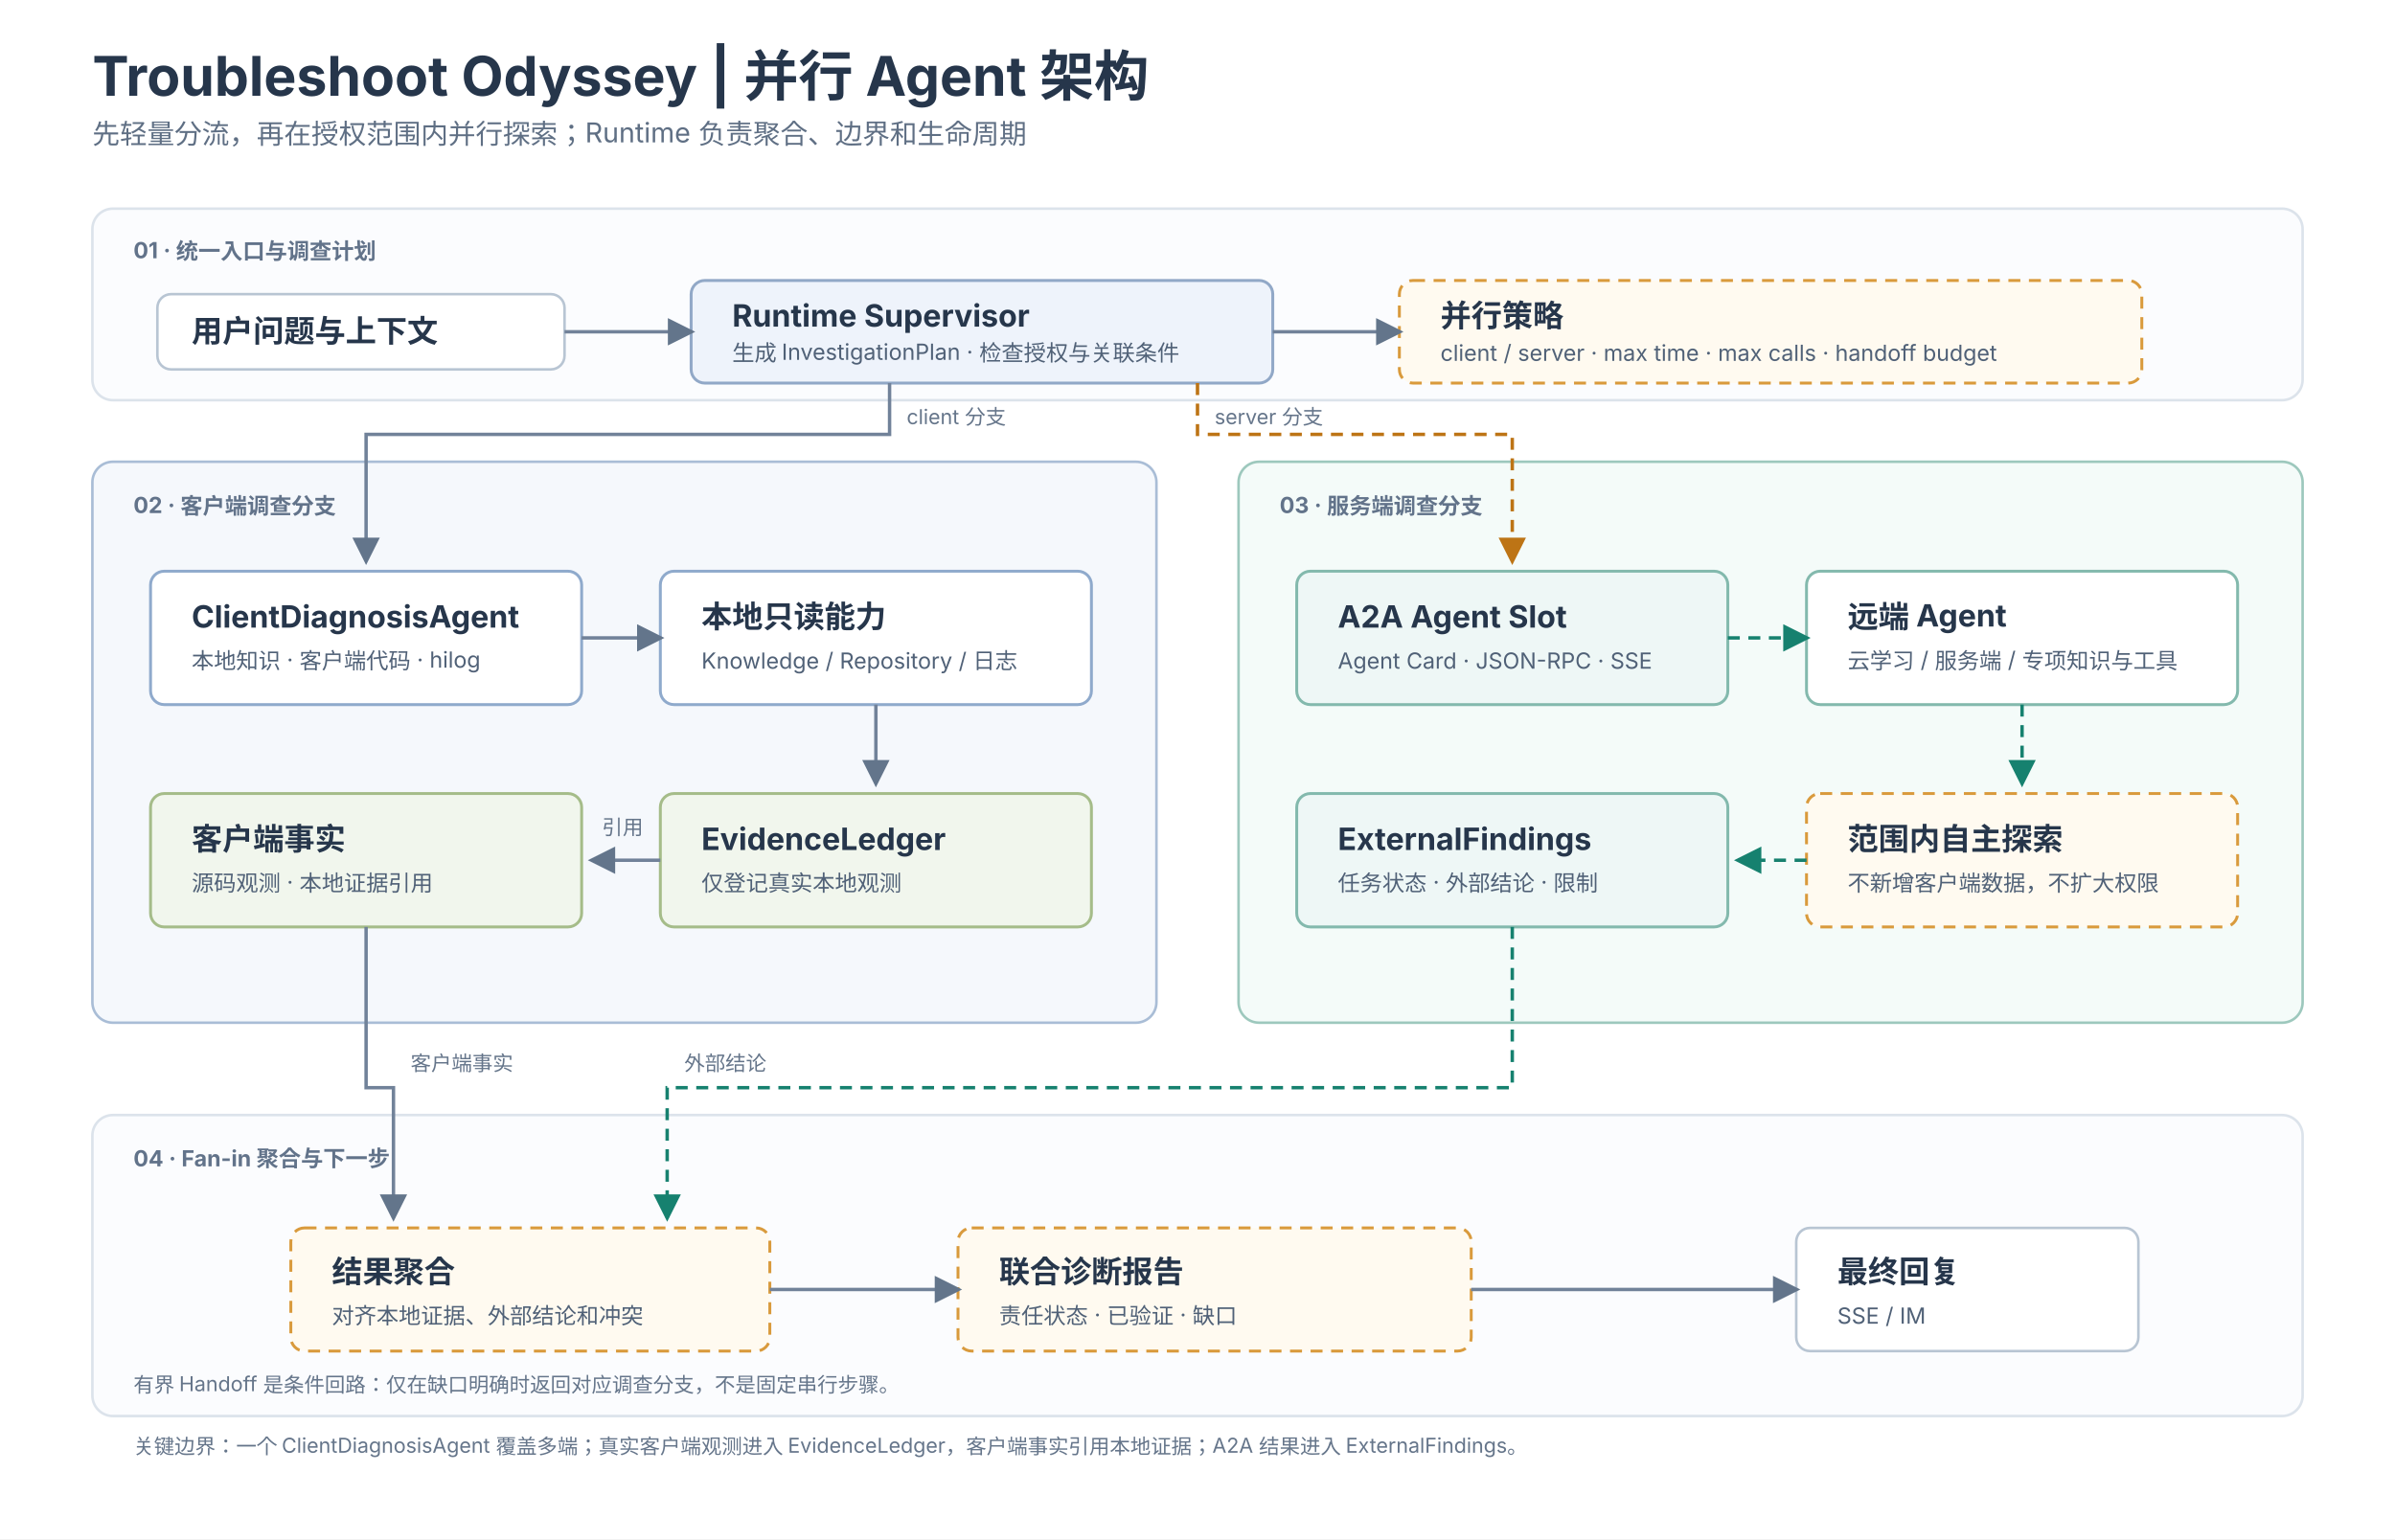
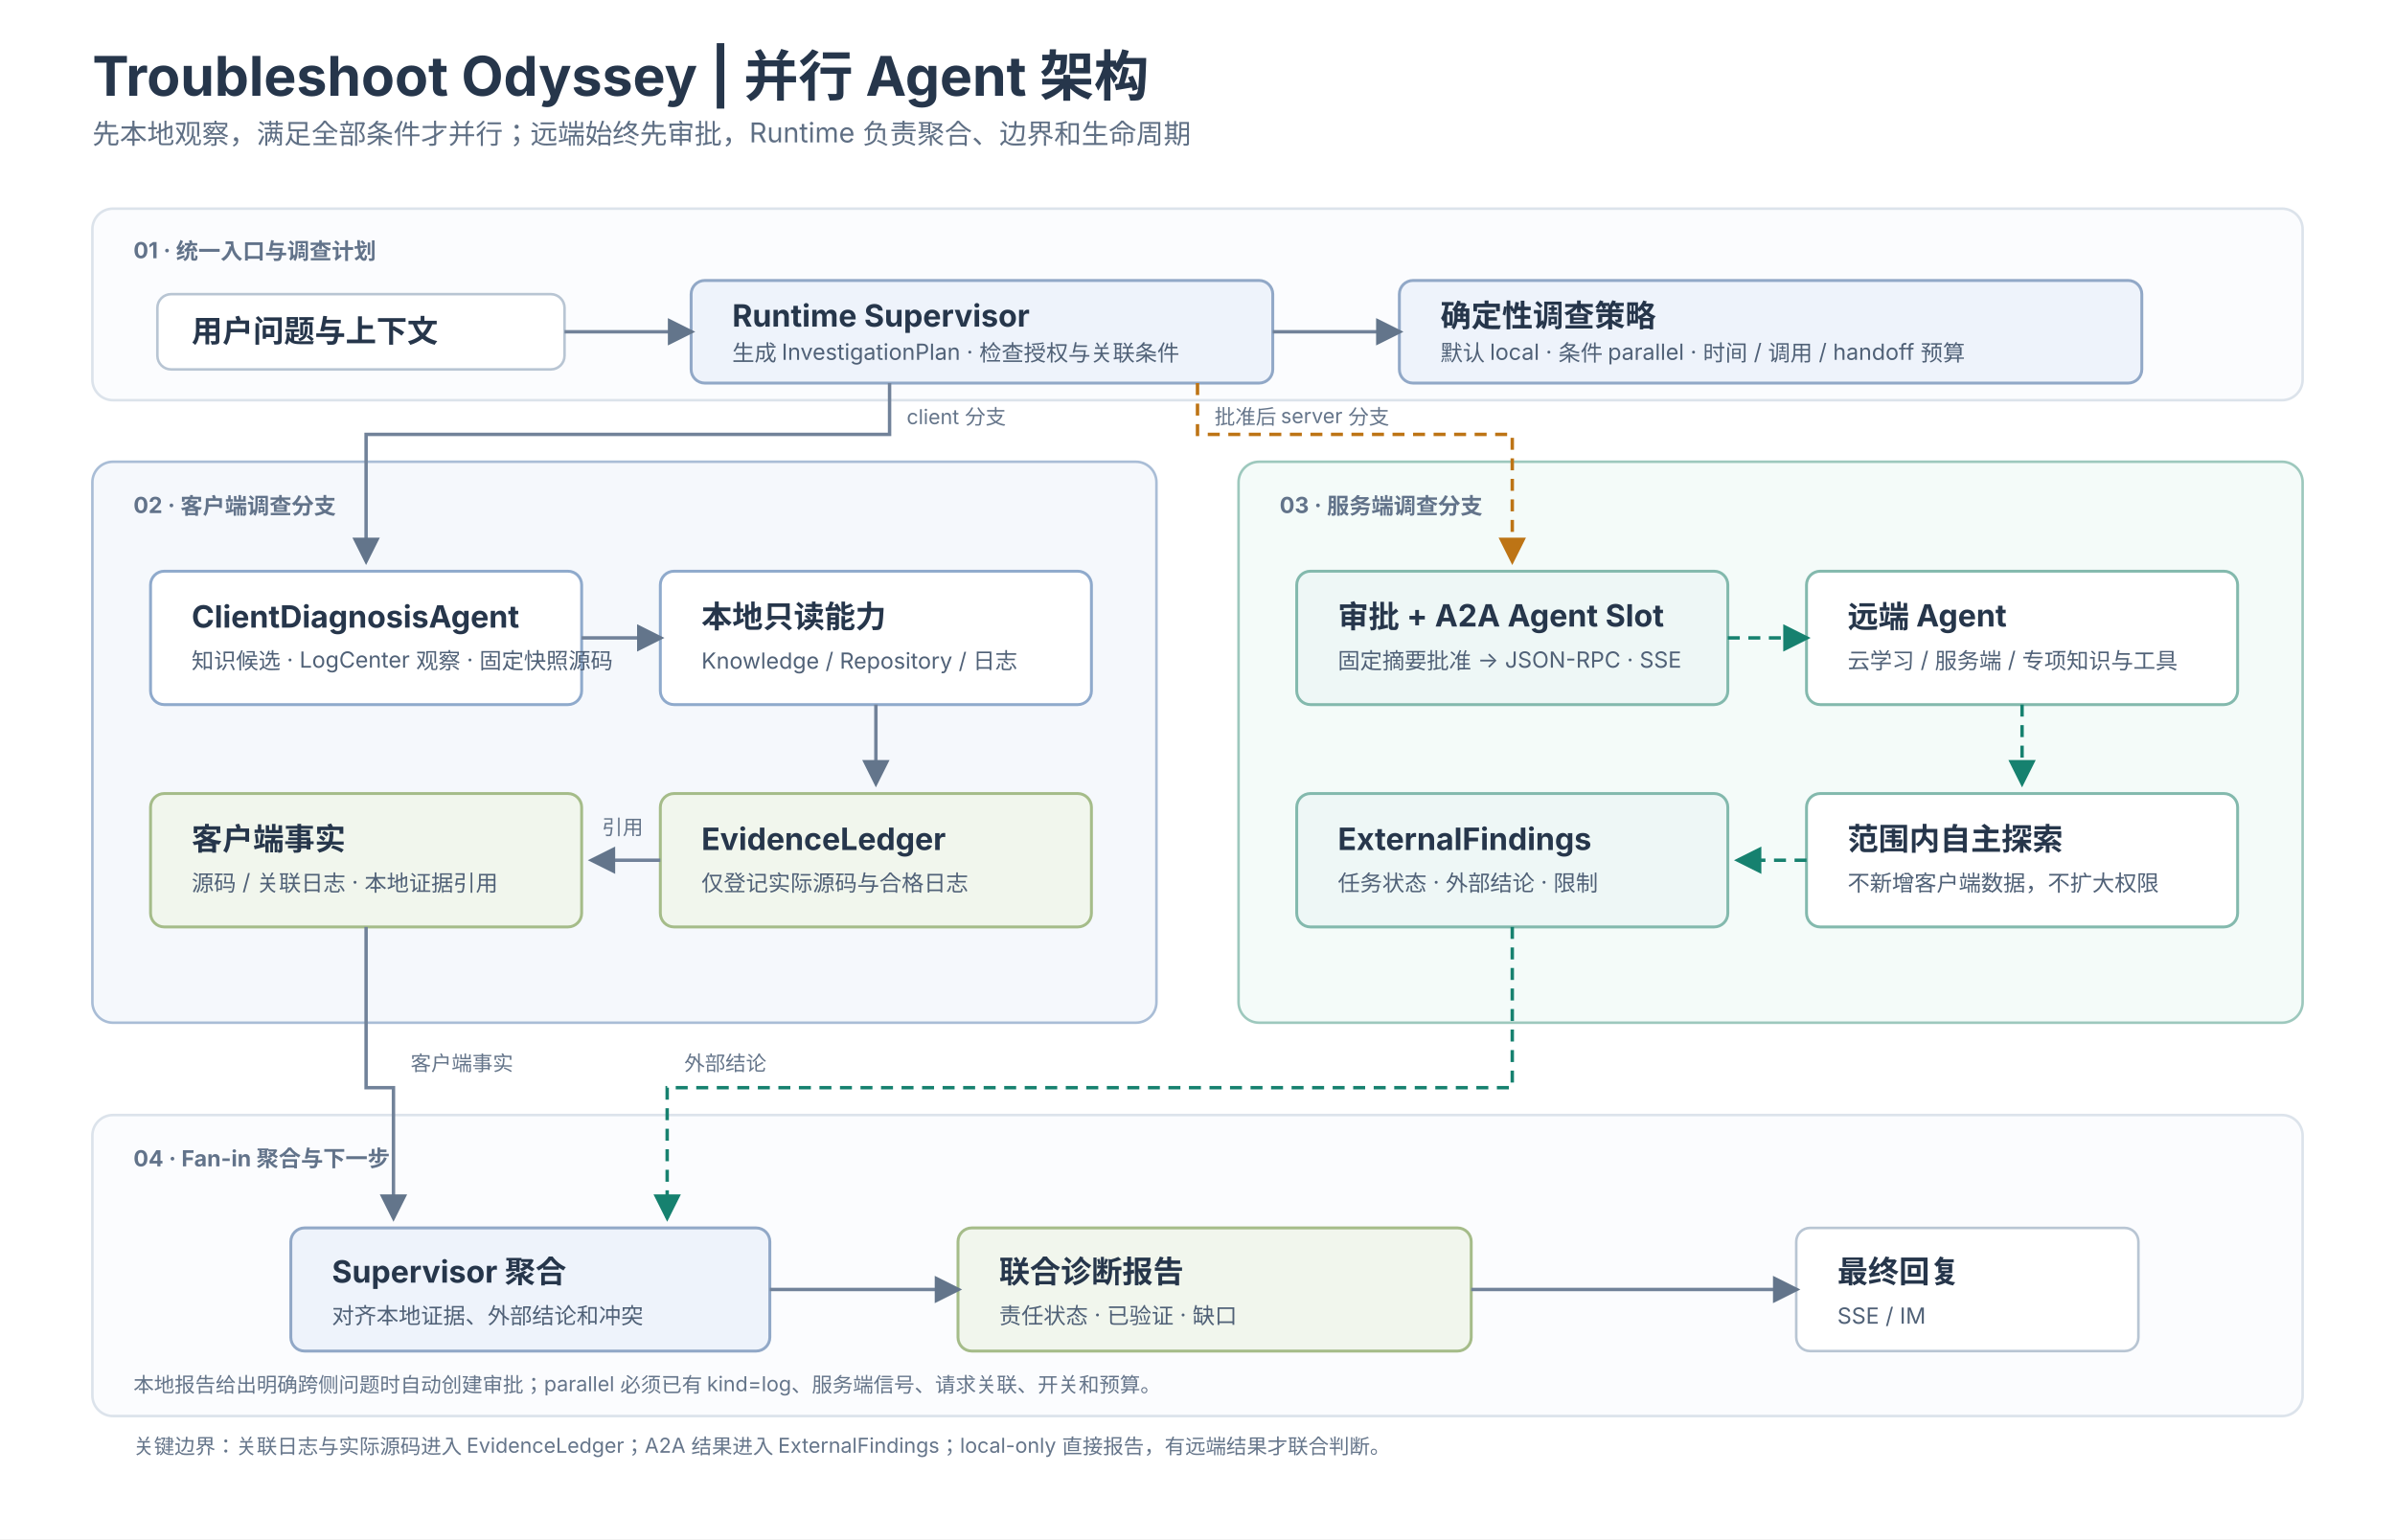
<svg xmlns="http://www.w3.org/2000/svg" viewBox="0 0 1400 900" role="img" aria-labelledby="title description">
  <defs>
    <marker id="arrow" viewBox="0 0 10 10" refX="8.5" refY="5" markerWidth="8" markerHeight="8" orient="auto">
      <path d="M 0 0 L 10 5 L 0 10 z" fill="#63758b" />
    </marker>
    <marker id="arrow-green" viewBox="0 0 10 10" refX="8.5" refY="5" markerWidth="8" markerHeight="8" orient="auto">
      <path d="M 0 0 L 10 5 L 0 10 z" fill="#16816f" />
    </marker>
    <marker id="arrow-orange" viewBox="0 0 10 10" refX="8.5" refY="5" markerWidth="8" markerHeight="8" orient="auto">
      <path d="M 0 0 L 10 5 L 0 10 z" fill="#bd7415" />
    </marker>
    <style>
      text { font-family: -apple-system, BlinkMacSystemFont, "PingFang SC", "Microsoft YaHei", sans-serif; fill: #26364b; }
      .title { font-size: 32px; font-weight: 700; }
      .subtitle { font-size: 16px; fill: #5f6f84; }
      .section { font-size: 13px; font-weight: 700; fill: #62738a; }
      .heading { font-size: 18px; font-weight: 700; }
      .body { font-size: 13px; fill: #506177; }
      .small { font-size: 12px; fill: #65758a; }
      .frame { fill: #fbfcfe; stroke: #dce3eb; stroke-width: 1.5; }
      .box { fill: #ffffff; stroke: #b8c5d3; stroke-width: 1.5; }
      .client-frame { fill: #f5f8fc; stroke: #a9bdd6; stroke-width: 1.5; }
      .server-frame { fill: #f4fbf9; stroke: #9dc8bd; stroke-width: 1.5; }
      .runtime { fill: #eef3fb; stroke: #91a8c7; stroke-width: 1.7; }
      .client { fill: #ffffff; stroke: #8faacc; stroke-width: 1.7; }
      .server { fill: #ffffff; stroke: #83b9ad; stroke-width: 1.7; }
      .planned { fill: #fffaf0; stroke: #d99a3c; stroke-width: 1.7; stroke-dasharray: 7 5; }
      .data { fill: #f1f6ed; stroke: #a5bc89; stroke-width: 1.7; }
      .external { fill: #eef7f6; stroke: #83b9ad; stroke-width: 1.7; }
      .edge { fill: none; stroke: #718299; stroke-width: 2; marker-end: url(#arrow); }
      .edge-green { fill: none; stroke: #16816f; stroke-width: 2; stroke-dasharray: 7 5; marker-end: url(#arrow-green); }
      .edge-orange { fill: none; stroke: #bd7415; stroke-width: 2; stroke-dasharray: 7 5; marker-end: url(#arrow-orange); }
    </style>
  </defs>
  <rect width="1400" height="900" fill="#ffffff" />
  <text x="54" y="56" class="title">Troubleshoot Odyssey | 并行 Agent 架构</text>
-   <text x="54" y="84" class="subtitle">先轻量分流，再在授权范围内并行探索；Runtime 负责聚合、边界和生命周期</text>
+   <text x="54" y="84" class="subtitle">先本地观察，满足全部条件才并行；远端始终先审批，Runtime 负责聚合、边界和生命周期</text>
  <rect x="54" y="122" width="1292" height="112" rx="12" class="frame" />
  <text x="78" y="151" class="section">01 · 统一入口与调查计划</text>
  <rect x="92" y="172" width="238" height="44" rx="8" class="box" />
  <text x="112" y="200" class="heading">用户问题与上下文</text>
  <rect x="404" y="164" width="340" height="60" rx="8" class="runtime" />
  <text x="428" y="191" class="heading">Runtime Supervisor</text>
  <text x="428" y="211" class="body">生成 InvestigationPlan · 检查授权与关联条件</text>
-   <rect x="818" y="164" width="434" height="60" rx="8" class="planned" />
-   <text x="842" y="191" class="heading">并行策略</text>
-   <text x="842" y="211" class="body">client / server · max time · max calls · handoff budget</text>
+   <rect x="818" y="164" width="434" height="60" rx="8" class="runtime" />
+   <text x="842" y="191" class="heading">确定性调查策略</text>
+   <text x="842" y="211" class="body">默认 local · 条件 parallel · 时间 / 调用 / handoff 预算</text>
  <path d="M 330 194 H 404" class="edge" />
  <path d="M 744 194 H 818" class="edge" />
  <rect x="54" y="270" width="622" height="328" rx="12" class="client-frame" />
  <text x="78" y="300" class="section">02 · 客户端调查分支</text>
  <rect x="88" y="334" width="252" height="78" rx="8" class="client" />
  <text x="112" y="367" class="heading">ClientDiagnosisAgent</text>
-   <text x="112" y="391" class="body">本地知识 · 客户端代码 · hilog</text>
+   <text x="112" y="391" class="body">知识候选 · LogCenter 观察 · 固定快照源码</text>
  <rect x="386" y="334" width="252" height="78" rx="8" class="client" />
  <text x="410" y="367" class="heading">本地只读能力</text>
  <text x="410" y="391" class="body">Knowledge / Repository / 日志</text>
  <rect x="88" y="464" width="252" height="78" rx="8" class="data" />
  <text x="112" y="497" class="heading">客户端事实</text>
-   <text x="112" y="521" class="body">源码观测 · 本地证据引用</text>
+   <text x="112" y="521" class="body">源码 / 关联日志 · 本地证据引用</text>
  <rect x="386" y="464" width="252" height="78" rx="8" class="data" />
  <text x="410" y="497" class="heading">EvidenceLedger</text>
-   <text x="410" y="521" class="body">仅登记真实本地观测</text>
+   <text x="410" y="521" class="body">仅登记实际源码与合格日志</text>
  <path d="M 520 224 V 254 H 214 V 328" class="edge" />
  <text x="530" y="248" class="small">client 分支</text>
  <path d="M 340 373 H 386" class="edge" />
  <path d="M 512 412 V 458" class="edge" />
  <path d="M 386 503 H 346" class="edge" />
  <text x="352" y="488" class="small">引用</text>
  <rect x="724" y="270" width="622" height="328" rx="12" class="server-frame" />
  <text x="748" y="300" class="section">03 · 服务端调查分支</text>
  <rect x="758" y="334" width="252" height="78" rx="8" class="external" />
-   <text x="782" y="367" class="heading">A2A Agent Slot</text>
-   <text x="782" y="391" class="body">Agent Card · JSON-RPC · SSE</text>
+   <text x="782" y="367" class="heading">审批 + A2A Agent Slot</text>
+   <text x="782" y="391" class="body">固定摘要批准 → JSON-RPC · SSE</text>
  <rect x="1056" y="334" width="252" height="78" rx="8" class="server" />
  <text x="1080" y="367" class="heading">远端 Agent</text>
  <text x="1080" y="391" class="body">云学习 / 服务端 / 专项知识与工具</text>
  <rect x="758" y="464" width="252" height="78" rx="8" class="external" />
  <text x="782" y="497" class="heading">ExternalFindings</text>
  <text x="782" y="521" class="body">任务状态 · 外部结论 · 限制</text>
-   <rect x="1056" y="464" width="252" height="78" rx="8" class="planned" />
+   <rect x="1056" y="464" width="252" height="78" rx="8" class="server" />
  <text x="1080" y="497" class="heading">范围内自主探索</text>
  <text x="1080" y="521" class="body">不新增客户端数据，不扩大权限</text>
  <path d="M 700 224 V 254 H 884 V 328" class="edge-orange" />
-   <text x="710" y="248" class="small">server 分支</text>
+   <text x="710" y="248" class="small">批准后 server 分支</text>
  <path d="M 1010 373 H 1056" class="edge-green" />
  <path d="M 1182 412 V 458" class="edge-green" />
  <path d="M 1056 503 H 1016" class="edge-green" />
  <rect x="54" y="652" width="1292" height="176" rx="12" class="frame" />
  <text x="78" y="682" class="section">04 · Fan-in 聚合与下一步</text>
-   <rect x="170" y="718" width="280" height="72" rx="8" class="planned" />
-   <text x="194" y="750" class="heading">结果聚合</text>
+   <rect x="170" y="718" width="280" height="72" rx="8" class="runtime" />
+   <text x="194" y="750" class="heading">Supervisor 聚合</text>
  <text x="194" y="774" class="body">对齐本地证据、外部结论和冲突</text>
-   <rect x="560" y="718" width="300" height="72" rx="8" class="planned" />
+   <rect x="560" y="718" width="300" height="72" rx="8" class="data" />
  <text x="584" y="750" class="heading">联合诊断报告</text>
  <text x="584" y="774" class="body">责任状态 · 已验证 · 缺口</text>
  <rect x="1050" y="718" width="200" height="72" rx="8" class="box" />
  <text x="1074" y="750" class="heading">最终回复</text>
  <text x="1074" y="774" class="body">SSE / IM</text>
  <path d="M 214 542 V 636 H 230 V 712" class="edge" />
  <path d="M 884 542 V 636 H 390 V 712" class="edge-green" />
  <text x="240" y="626" class="small">客户端事实</text>
  <text x="400" y="626" class="small">外部结论</text>
  <path d="M 450 754 H 560" class="edge" />
  <path d="M 860 754 H 1050" class="edge" />
-   <text x="78" y="814" class="small">有界 Handoff 是条件回路：仅在缺口明确时返回对应调查分支，不是固定串行步骤。</text>
-   <text x="78" y="850" class="small">关键边界：一个 ClientDiagnosisAgent 覆盖多端；真实客户端观测进入 EvidenceLedger，客户端事实引用本地证据；A2A 结果进入 ExternalFindings。</text>
+   <text x="78" y="814" class="small">本地报告给出明确跨侧问题时自动创建审批；parallel 必须已有 kind=log、服务端信号、请求关联、开关和预算。</text>
+   <text x="78" y="850" class="small">关键边界：关联日志与实际源码进入 EvidenceLedger；A2A 结果进入 ExternalFindings；local-only 直接报告，有远端结果才联合判断。</text>
</svg>
